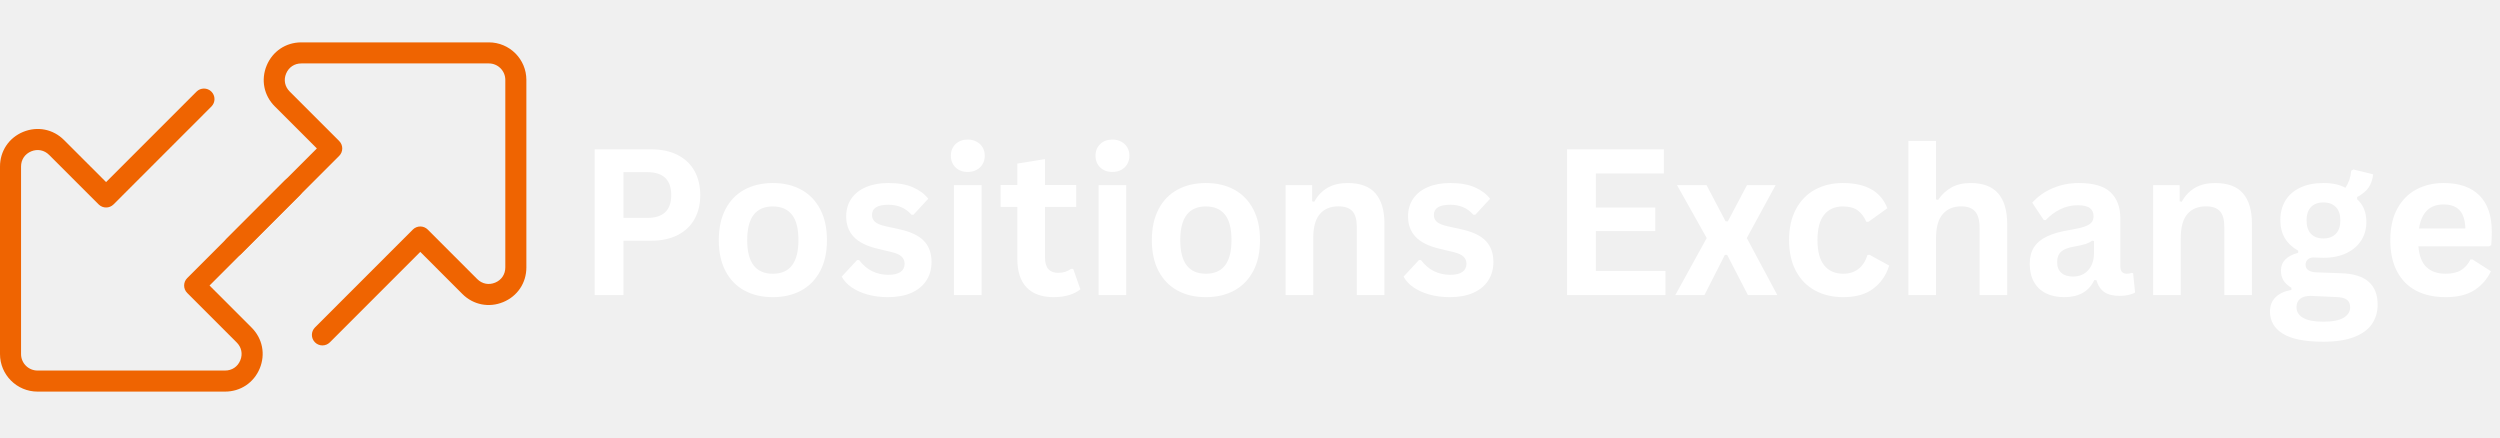
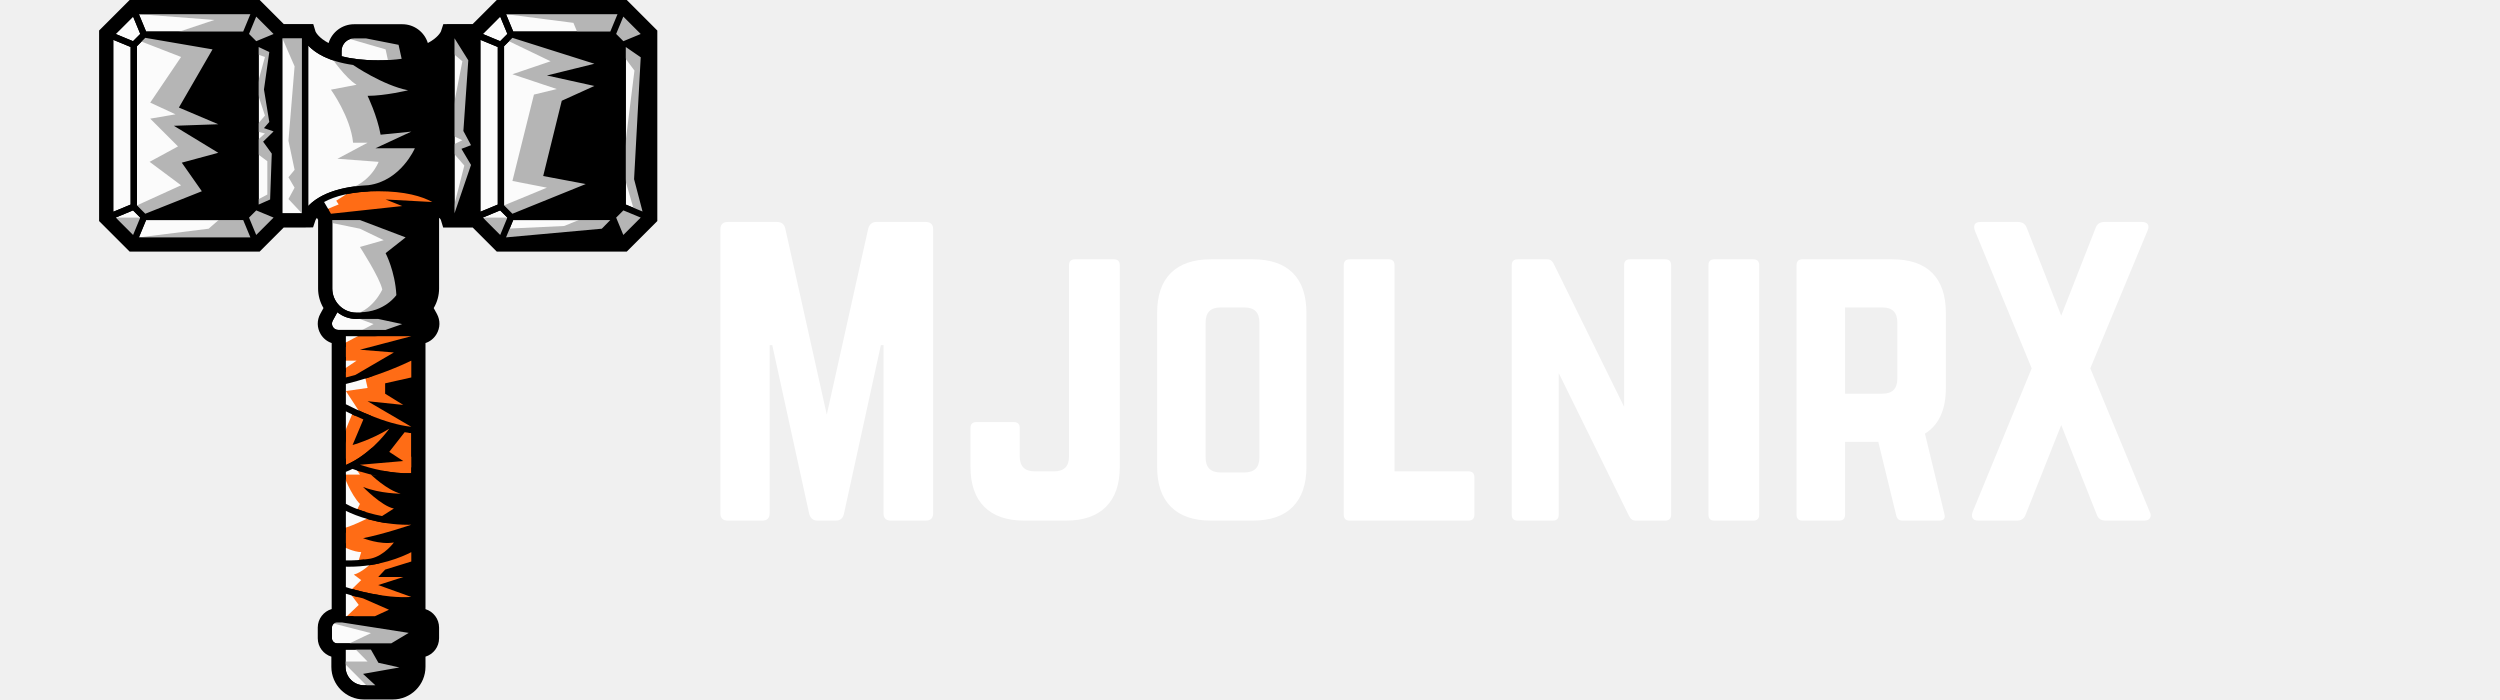
- <svg xmlns="http://www.w3.org/2000/svg" width="2400" zoomAndPan="magnify" viewBox="0 0 1800 315" height="420" preserveAspectRatio="xMidYMid meet" version="1.0">
+ <svg xmlns="http://www.w3.org/2000/svg" width="1500" zoomAndPan="magnify" viewBox="0 0 1125 315" height="420" preserveAspectRatio="xMidYMid meet" version="1.2">
  <defs>
-     <g />
-     <clipPath id="7a56332a85">
-       <path d="M 0 63.008 L 219 63.008 L 219 281.953 L 0 281.953 Z M 0 63.008 " clip-rule="nonzero" />
-     </clipPath>
-     <clipPath id="016df3b5f6">
-       <path d="M 160 30.512 L 378.75 30.512 L 378.75 249 L 160 249 Z M 160 30.512 " clip-rule="nonzero" />
+     <clipPath id="ab66cb9642">
+       <path d="M 44.574 0 L 295.824 0 L 295.824 315 L 44.574 315 Z M 44.574 0 " />
    </clipPath>
  </defs>
-   <g clip-path="url(#7a56332a85)">
-     <path fill="#ef6401" d="M 162.043 281.953 L 27.02 281.953 C 12.125 281.953 0 269.848 0 254.949 L 0 119.906 C 0 108.773 6.398 99.215 16.668 94.961 C 26.957 90.742 38.238 92.949 46.102 100.828 L 76.391 131.098 L 141.496 65.98 C 144.457 63.016 149.254 63.016 152.219 65.98 C 155.176 68.938 155.176 73.738 152.219 76.695 L 81.75 147.176 C 78.785 150.141 73.992 150.141 71.027 147.176 L 35.379 111.543 C 31.875 108.039 27.059 107.094 22.477 108.965 C 17.898 110.863 15.156 114.949 15.156 119.906 L 15.156 254.949 C 15.156 261.48 20.469 266.793 27.02 266.793 L 162.043 266.793 C 167.008 266.793 171.09 264.059 173 259.48 C 174.898 254.906 173.934 250.082 170.422 246.57 L 134.793 210.938 C 131.832 207.98 131.832 203.18 134.793 200.223 L 205.258 129.738 C 208.223 126.777 213.016 126.777 215.977 129.738 C 218.938 132.699 218.938 137.496 215.977 140.453 L 150.867 205.578 L 181.145 235.855 C 189.02 243.734 191.254 254.992 187.008 265.285 C 182.742 275.559 173.176 281.953 162.043 281.953 " fill-opacity="1" fill-rule="nonzero" />
-   </g>
-   <g clip-path="url(#016df3b5f6)">
-     <path fill="#ef6401" d="M 232.145 248.703 C 230.203 248.703 228.266 247.961 226.781 246.48 C 223.824 243.523 223.824 238.727 226.781 235.77 L 297.25 165.285 C 298.672 163.863 300.598 163.062 302.609 163.062 C 304.621 163.062 306.551 163.863 307.973 165.285 L 343.602 200.934 C 347.109 204.426 351.934 205.391 356.512 203.492 C 361.086 201.598 363.824 197.512 363.824 192.555 L 363.824 57.508 C 363.824 50.98 358.512 45.668 351.98 45.668 L 216.957 45.668 C 211.992 45.668 207.91 48.402 206 52.992 C 204.102 57.57 205.066 62.383 208.578 65.891 L 244.207 101.52 C 247.168 104.484 247.168 109.281 244.207 112.238 L 173.723 182.723 C 170.766 185.68 165.965 185.68 163.008 182.723 C 160.043 179.766 160.043 174.965 163.008 172 L 228.133 106.883 L 197.855 76.605 C 189.98 68.746 187.746 57.48 191.992 47.191 C 196.258 36.902 205.824 30.504 216.957 30.504 L 351.98 30.504 C 366.875 30.504 378.988 42.613 378.988 57.508 L 378.988 192.555 C 378.988 203.68 372.602 213.234 362.332 217.492 C 352.066 221.746 340.773 219.523 332.887 211.648 L 302.609 181.355 L 237.504 246.48 C 236.016 247.961 234.082 248.703 232.145 248.703 " fill-opacity="1" fill-rule="nonzero" />
-   </g>
-   <g fill="#ffffff" fill-opacity="1">
-     <g transform="translate(414.5273, 212.4499)">
-       <g>
-         <path d="M 54.188 -104.938 C 61.707 -104.938 68.133 -103.562 73.469 -100.812 C 78.801 -98.062 82.832 -94.207 85.562 -89.25 C 88.289 -84.301 89.656 -78.551 89.656 -72 C 89.656 -65.438 88.289 -59.691 85.562 -54.766 C 82.832 -49.836 78.801 -46 73.469 -43.25 C 68.133 -40.5 61.707 -39.125 54.188 -39.125 L 34.375 -39.125 L 34.375 0 L 13.641 0 L 13.641 -104.938 Z M 51.469 -55.562 C 63 -55.562 68.766 -61.039 68.766 -72 C 68.766 -83 63 -88.5 51.469 -88.5 L 34.375 -88.5 L 34.375 -55.562 Z M 51.469 -55.562 " />
+   <g id="2b6f00638a">
+     <g clip-rule="nonzero" clip-path="url(#ab66cb9642)">
+       <path style=" stroke:none;fill-rule:nonzero;fill:#000000;fill-opacity:1;" d="M 295.793 13.742 L 295.793 99.473 L 282.059 113.207 L 223.535 113.207 L 212.711 102.379 L 199.422 102.379 L 198.406 99.023 C 198.344 98.883 198.16 98.527 197.785 98.031 L 197.586 98.363 L 197.586 129.855 C 197.586 132.934 196.742 135.98 195.164 138.633 L 196.598 141.242 C 198.18 144.117 198.125 147.523 196.441 150.344 C 195.293 152.289 193.535 153.695 191.469 154.375 L 191.469 274.113 C 195.008 275.207 197.586 278.508 197.586 282.402 L 197.586 287.211 C 197.586 291.105 195.008 294.406 191.469 295.496 L 191.469 300.074 C 191.469 308.168 184.887 314.758 176.793 314.758 L 163.785 314.758 C 155.691 314.758 149.109 308.168 149.109 300.074 L 149.109 295.496 C 145.57 294.406 142.992 291.105 142.992 287.211 L 142.992 282.402 C 142.992 278.457 145.648 275.113 149.258 274.07 L 149.258 154.375 C 147.199 153.688 145.434 152.281 144.285 150.34 C 142.609 147.523 142.555 144.117 144.137 141.23 L 145.562 138.625 C 143.992 135.973 143.141 132.934 143.141 129.848 L 143.141 98.938 L 142.609 98.031 C 142.207 98.57 142.02 98.945 141.973 99.051 L 140.879 102.328 L 137.332 102.379 L 127.676 102.379 L 116.852 113.207 L 58.328 113.207 L 44.594 99.473 L 44.594 13.742 L 58.328 0 L 116.852 0 L 127.676 10.824 L 140.965 10.824 L 141.984 14.195 C 142.184 14.629 143.484 17.07 147.859 19.367 C 149.379 14.473 153.953 10.902 159.34 10.902 L 181.047 10.902 C 186.441 10.902 191.008 14.465 192.527 19.359 C 196.988 17.012 198.25 14.523 198.422 14.145 L 199.492 10.867 L 203.055 10.82 L 212.711 10.82 L 223.535 0 L 282.059 0 Z M 295.793 13.742 " />
+     </g>
+     <path style=" stroke:none;fill-rule:nonzero;fill:#ff6c15;fill-opacity:1;" d="M 185.086 271.445 L 185.086 277.273 L 155.645 277.273 L 155.645 267.176 C 159.922 268.523 170.762 271.555 181.77 271.555 C 182.879 271.555 183.984 271.512 185.086 271.445 Z M 156.949 255.031 C 156.523 255.031 156.074 255.008 155.645 255.004 L 155.645 264.188 C 159.254 265.367 172.719 269.398 185.086 268.617 L 185.086 248.469 C 180.82 250.668 170.625 255.031 156.949 255.031 Z M 183.715 236.152 C 170.512 236.152 160.125 232.121 155.645 229.887 L 155.645 252.172 C 171.043 252.492 182.316 246.793 185.086 245.238 L 185.086 236.125 C 184.629 236.133 184.164 236.152 183.715 236.152 Z M 183.352 215.82 C 172.316 215.82 161.316 212.004 158.621 211.004 C 157.656 211.477 156.664 211.926 155.645 212.328 L 155.645 226.715 C 158.309 228.297 169.875 233.648 185.086 233.301 L 185.086 215.785 C 184.512 215.805 183.93 215.82 183.352 215.82 Z M 178.117 193.699 C 176.352 196.254 170.668 203.816 161.965 209.152 C 166.617 210.66 176.125 213.301 185.086 212.945 L 185.086 194.898 C 182.809 194.684 180.457 194.258 178.117 193.699 Z M 155.645 185.109 L 155.645 209.25 C 165.582 204.93 172.57 196.457 175.172 192.926 C 166.949 190.586 159.238 186.93 155.645 185.109 Z M 155.645 172.777 L 155.645 181.91 C 159 183.66 173.309 190.832 185.086 192.047 L 185.086 162.301 C 180.688 164.426 169.684 169.352 155.645 172.777 Z M 155.645 151.297 L 155.645 169.855 C 170.773 166.086 182.156 160.617 185.086 159.137 L 185.086 151.297 Z M 170.191 86.062 C 158.074 86.062 150.512 88.348 145.84 90.906 L 148.926 96.18 L 191.461 96.18 L 194.547 90.906 C 189.875 88.348 182.312 86.062 170.191 86.062 Z M 170.191 86.062 " />
+     <path style=" stroke:none;fill-rule:nonzero;fill:#ff6c15;fill-opacity:1;" d="M 197.059 89.766 L 191.461 96.18 L 148.199 97.535 L 146.719 94.676 L 166.91 91.121 L 157.262 89.766 L 170.355 87.637 L 161.957 84.68 C 183.68 83.188 197.059 89.766 197.059 89.766 Z M 154.492 172.211 L 167.641 167.039 L 185.977 156.133 L 185.695 148.449 L 173.52 149.996 L 154.484 156.477 L 154.484 160.566 L 166.91 161.469 L 154.484 167.945 L 154.484 172.211 Z M 179.297 167.586 L 168.746 172.211 L 168.008 177.168 L 158.664 178.133 L 168.109 188.023 L 160.609 185.109 L 154.5 201.637 L 154.5 206.746 L 173.977 198.934 L 178.238 192.367 L 178.258 192.371 L 172.676 202.191 L 158.656 209.145 L 165.922 211.98 L 161.164 211.004 L 166.477 216.629 L 157.836 215.145 C 157.836 215.145 160.469 222.516 166.922 227.914 L 163.383 231.617 L 175.559 234.535 C 175.559 234.535 163.566 238.832 153.941 239.949 L 153.941 243.852 C 153.941 243.852 160.68 246.793 166.469 246.609 C 166.469 246.609 166.297 251.418 160.969 253.641 C 160.969 253.641 174.82 251.688 182.887 246.367 L 186.695 234.762 L 176.637 234.555 L 185.086 219.77 L 173.527 213.551 L 167.492 212.309 L 186.695 210.152 L 186.695 206.746 L 180.402 201.637 L 184.281 193.891 L 186.695 194.5 L 186.695 160.008 L 166.914 169.551 Z M 163.375 259.562 L 167.078 261.602 L 161.965 264.004 L 174.855 269.32 L 159.309 267.168 L 165.41 273.07 L 157.828 278.25 L 175.172 280.102 L 179.891 271.398 L 180.203 271.523 L 186.695 269.262 L 186.695 246.051 L 174.918 250.164 Z M 163.375 259.562 " />
+     <path style=" stroke:none;fill-rule:nonzero;fill:#fbfbfb;fill-opacity:1;" d="M 155.492 292.324 L 185.086 292.324 L 185.086 300.066 C 185.086 304.641 181.367 308.367 176.793 308.367 L 163.785 308.367 C 159.211 308.367 155.492 304.641 155.492 300.066 Z M 188.914 280.109 L 151.664 280.109 C 150.398 280.109 149.379 281.129 149.379 282.395 L 149.379 287.203 C 149.379 288.461 150.398 289.488 151.664 289.488 L 188.914 289.488 C 190.18 289.488 191.199 288.461 191.199 287.203 L 191.199 282.395 C 191.199 281.129 190.18 280.109 188.914 280.109 Z M 188.914 140.504 C 186.566 142.391 183.594 143.527 180.359 143.527 L 160.367 143.527 C 157.133 143.527 154.16 142.391 151.812 140.504 L 149.727 144.301 C 149.25 145.18 149.266 146.223 149.777 147.082 C 150.285 147.945 151.188 148.457 152.195 148.457 L 188.531 148.457 C 189.531 148.457 190.441 147.945 190.953 147.082 C 191.461 146.223 191.477 145.18 190.996 144.301 Z M 149.527 129.848 C 149.527 135.824 154.395 140.691 160.367 140.691 L 180.359 140.691 C 186.332 140.691 191.199 135.824 191.199 129.848 L 191.199 99.016 L 149.527 99.016 Z M 225.074 94.676 L 217.273 97.91 L 225.09 105.734 L 228.324 97.93 Z M 230.949 99.016 L 227.715 106.82 L 277.879 106.82 L 274.645 99.016 Z M 277.27 97.93 L 280.496 105.734 L 288.324 97.91 L 280.52 94.676 Z M 230.59 17.027 L 226.828 20.793 L 226.828 92.418 L 230.59 96.18 L 275.008 96.18 L 278.766 92.418 L 278.766 20.793 L 275.008 17.027 Z M 281.605 21.148 L 281.605 92.059 L 289.406 95.285 L 289.406 17.922 Z M 280.52 18.531 L 288.324 15.297 L 280.496 7.469 L 277.27 15.273 Z M 274.645 14.188 L 277.879 6.387 L 227.715 6.387 L 230.949 14.188 Z M 228.324 15.273 L 225.09 7.469 L 217.273 15.297 L 225.074 18.531 Z M 223.992 21.148 L 216.188 17.922 L 216.188 95.285 L 223.992 92.059 Z M 204.523 95.996 L 213.348 95.996 L 213.348 17.211 L 204.523 17.211 Z M 186.68 25.32 L 186.68 22.922 C 186.68 19.816 184.156 17.289 181.047 17.289 L 159.34 17.289 C 156.23 17.289 153.707 19.816 153.707 22.922 L 153.707 25.32 C 157.949 26.414 163.34 27.145 170.191 27.145 C 177.047 27.145 182.438 26.414 186.68 25.32 Z M 170.191 29.98 C 151.117 29.98 142.484 24.539 138.699 20.488 L 138.699 92.719 C 142.484 88.672 151.117 83.227 170.191 83.227 C 189.27 83.227 197.902 88.672 201.684 92.719 L 201.684 20.488 C 197.902 24.539 189.27 29.98 170.191 29.98 Z M 127.039 95.996 L 135.863 95.996 L 135.863 17.211 L 127.039 17.211 Z M 112.062 97.93 L 115.297 105.734 L 123.113 97.91 L 115.312 94.676 Z M 116.395 92.059 L 124.199 95.293 L 124.199 17.922 L 116.395 21.148 Z M 115.312 18.531 L 123.113 15.297 L 115.297 7.469 L 112.062 15.273 Z M 65.742 99.016 L 62.508 106.82 L 112.672 106.82 L 109.438 99.016 Z M 65.379 17.027 L 61.621 20.793 L 61.621 92.418 L 65.379 96.18 L 109.797 96.18 L 113.559 92.418 L 113.559 20.793 L 109.797 17.027 Z M 109.438 14.188 L 112.672 6.387 L 62.508 6.387 L 65.742 14.188 Z M 59.867 94.676 L 52.062 97.91 L 59.891 105.734 L 63.117 97.93 Z M 58.781 21.148 L 50.98 17.922 L 50.98 95.293 L 58.781 92.059 Z M 63.117 15.273 L 59.891 7.469 L 52.062 15.297 L 59.867 18.531 Z M 151.301 90.32 L 160.461 84.461 C 156.707 84.367 143.25 89.766 143.25 89.766 L 145.84 94.676 L 152.406 91.988 Z M 163.375 150.004 C 163.375 150.004 155.188 149.586 154.492 150.004 C 153.797 150.422 154.492 154.723 154.492 154.723 Z M 160.461 162.301 L 154.492 162.301 L 154.188 166.52 Z M 161.965 185.641 L 155.645 175.965 L 165.406 174.574 L 164.348 169.855 L 154.492 171.379 L 154.188 183.18 Z M 158.777 185.641 L 154.492 183.875 L 154.492 195.934 Z M 154.492 227.32 C 154.516 227.418 154.707 227.598 154.988 227.816 C 154.988 227.816 154.492 236.762 154.492 237.734 C 159.352 236.484 166.914 232.477 166.914 232.477 L 160.41 229.938 L 161.965 226.773 C 157.961 222.715 154.492 213.562 154.492 213.562 L 161.965 213.562 L 159.793 210.391 L 153.934 211.008 C 153.941 211.004 154.352 226.758 154.492 227.32 Z M 154.492 278.812 L 161.434 272.219 L 156.402 265.461 C 157.148 265.566 157.82 265.621 157.82 265.621 L 162.539 261.039 L 159.203 258.586 C 162.773 257.656 166.91 253.641 166.91 253.641 L 161.168 252.965 L 162.539 248.461 C 159.055 248.367 154.484 246.051 154.484 246.051 L 154.484 252.18 C 154.484 252.18 154.379 261.559 154.445 264.23 L 153.926 264.23 Z M 154.492 278.812 " />
+     <path style=" stroke:none;fill-rule:nonzero;fill:#b5b5b5;fill-opacity:1;" d="M 185.035 27.379 C 189.91 26.574 192.73 25.641 192.73 25.641 L 189.191 84.461 L 155.645 85.402 C 167.008 82.324 170.363 72.832 170.363 72.832 L 151.855 71.441 L 165.406 64.227 L 158.891 64.227 C 157.742 52.57 148.918 40.352 148.918 40.352 L 160.461 38.133 C 155.602 35.359 148.918 25.641 148.918 25.641 C 158.734 28.172 167.652 28.691 174.855 28.398 L 173.52 22.219 L 155.645 17.027 L 159.922 15.645 L 182.082 15.734 Z M 201.684 22.219 L 208.07 27.582 L 201.684 60.062 L 208.07 63.113 L 201.684 66.164 L 208.938 74.492 L 203.074 97.535 L 213.348 95.996 L 214.73 15.645 L 203.074 15.645 Z M 290.797 15.645 L 278.766 4.816 L 227.715 6.387 L 258.043 10.285 L 260.738 16.836 L 230.59 15.645 L 227.715 17.922 L 247.77 27.574 L 230.59 33.406 L 250.543 40.07 L 240.273 42.566 L 230.59 81.43 L 246.105 84.453 L 226.828 92.41 L 230.59 97.527 L 272.195 86.055 L 272.195 18.793 L 281.617 20.254 L 278.758 20.793 L 278.758 22.746 L 285.5 31.742 L 279.965 76.16 L 285.5 95.293 L 279.965 92.719 L 267.473 96.18 L 253.836 101.699 L 227.707 102.918 L 228.316 97.93 L 217.266 97.91 L 225.273 108.082 L 279.965 108.082 L 290.793 97.535 L 290.793 18.531 L 283.77 19.852 Z M 62.508 6.387 L 96.477 8.98 L 76.488 15.645 L 106.742 16.957 L 65.379 15.645 L 61.621 17.922 L 81.484 25.633 L 67.602 46.176 L 78.98 51.449 L 67.602 53.395 L 80.094 65.887 L 67.324 72.824 L 81.484 83.379 L 61.621 92.418 L 65.379 97.535 L 102.859 90.992 L 106.734 16.957 L 108.406 17.027 L 112.672 19.906 L 125.25 15.645 L 113.559 4.816 Z M 120.297 72.547 L 120.297 87.539 L 113.559 91.113 L 115.262 92.711 L 124.199 93.641 L 124.199 17.922 L 112.062 21.609 L 113.559 23.688 L 119.234 25.633 L 115.254 40.07 L 119.234 52.008 L 113.559 58.672 L 119.234 60.062 L 112.062 66.445 Z M 113.559 92.418 L 100.078 97.535 L 93.879 102.918 L 62.508 106.82 L 63.117 97.93 L 52.062 97.91 L 60.109 108.082 L 113.559 108.082 L 125.25 97.535 L 124.199 95.293 Z M 161.965 96.598 L 148.199 97.535 L 148.926 100.25 L 161.965 102.918 L 172.676 108.082 L 161.965 111.133 C 161.965 111.133 170.961 125.02 172.023 130.289 C 172.023 130.289 167.406 140.789 157.324 141.859 L 168.094 145.832 L 160.461 149.812 L 186.695 149.996 L 185.977 138.879 L 186.695 99.012 Z M 132.566 29.848 L 129.805 63.305 L 132.566 76.434 L 129.805 79.77 L 132.566 84.461 L 129.805 89.566 L 137.289 97.543 L 137.289 15.645 L 127.047 17.211 Z M 148.199 280.109 L 166.914 284.918 L 157.324 289.488 L 165.406 297.688 L 154.18 297.688 L 166.469 310.027 L 176.793 308.359 L 185.086 292.32 L 186.695 280.102 L 163.375 278.812 Z M 148.199 280.109 " />
+     <path style=" stroke:none;fill-rule:nonzero;fill:#000000;fill-opacity:1;" d="M 280.59 3.547 L 225.004 3.547 L 214.18 14.375 L 203.105 14.375 L 202.074 14.387 L 201.758 15.367 C 201.727 15.445 199.734 21.02 189.52 24.477 L 189.52 22.922 C 189.52 18.254 185.715 14.453 181.047 14.453 L 159.34 14.453 C 154.672 14.453 150.867 18.254 150.867 22.922 L 150.867 24.477 C 140.652 21.027 138.66 15.453 138.637 15.379 L 138.332 14.375 L 126.207 14.375 L 115.383 3.547 L 59.797 3.547 L 48.141 15.211 L 48.141 98.004 L 59.797 109.66 L 115.383 109.66 L 126.207 98.832 L 137.281 98.832 L 138.312 98.816 L 138.637 97.84 C 138.652 97.789 139.59 95.164 143.434 92.41 L 146.691 97.98 L 146.691 129.848 C 146.691 133.09 147.832 136.062 149.719 138.414 L 147.242 142.938 C 146.27 144.703 146.305 146.797 147.336 148.527 C 148.363 150.266 150.18 151.297 152.195 151.297 L 152.805 151.297 L 152.805 277.273 L 151.664 277.273 C 148.84 277.273 146.539 279.57 146.539 282.395 L 146.539 287.203 C 146.539 290.027 148.84 292.324 151.664 292.324 L 152.656 292.324 L 152.656 300.066 C 152.656 306.211 157.648 311.203 163.785 311.203 L 176.793 311.203 C 182.93 311.203 187.922 306.211 187.922 300.066 L 187.922 292.324 L 188.914 292.324 C 191.738 292.324 194.039 290.027 194.039 287.203 L 194.039 282.395 C 194.039 279.57 191.738 277.273 188.914 277.273 L 187.922 277.273 L 187.922 151.297 L 188.531 151.297 C 190.547 151.297 192.363 150.266 193.391 148.527 C 194.422 146.797 194.457 144.703 193.484 142.938 L 191.008 138.414 C 192.895 136.062 194.039 133.09 194.039 129.848 L 194.039 97.398 L 196.953 92.41 C 200.797 95.164 201.734 97.781 201.75 97.824 L 202.055 98.832 L 214.18 98.832 L 225.004 109.66 L 280.59 109.66 L 292.246 98.004 L 292.246 15.211 Z M 123.113 15.297 L 115.312 18.531 L 112.062 15.273 L 115.297 7.469 Z M 121.18 23.41 L 118.785 40.254 L 121.18 54.875 L 118.785 57.648 L 123.113 59.133 L 118.402 63.758 L 122.293 69.129 L 121.555 89.766 L 116.402 92.059 L 116.41 92.062 L 116.395 92.059 L 116.395 21.148 L 116.418 21.141 L 116.395 21.156 Z M 95.637 22.219 L 80.504 48.398 L 98.227 55.91 L 78.242 56.605 L 98.227 68.758 L 81.805 73.199 L 90.828 86.062 L 65.379 96.18 L 65.395 96.18 L 65.379 96.18 L 61.621 92.418 L 61.621 20.793 L 65.379 17.027 L 65.465 17.027 L 65.379 17.027 Z M 112.672 6.387 L 109.438 14.188 L 65.742 14.188 L 62.508 6.387 Z M 59.891 7.469 L 63.117 15.273 L 59.867 18.531 L 52.062 15.297 Z M 50.98 17.922 L 58.781 21.148 L 58.781 92.059 L 50.98 95.293 Z M 52.062 97.91 L 59.867 94.676 L 63.117 97.93 L 59.891 105.734 Z M 62.508 106.82 L 65.742 99.016 L 109.438 99.016 L 112.672 106.82 Z M 115.297 105.734 L 112.062 97.93 L 115.312 94.676 L 123.113 97.91 Z M 135.863 95.996 L 127.039 95.996 L 127.039 17.211 L 135.863 17.211 Z M 153.707 22.922 C 153.707 19.816 156.23 17.289 159.34 17.289 L 164.773 17.289 C 164.773 17.289 164.766 17.289 164.766 17.289 L 179.352 20.164 L 180.742 26.461 C 177.68 26.887 174.195 27.145 170.199 27.145 C 163.348 27.145 157.957 26.414 153.715 25.32 L 153.715 22.922 Z M 138.699 92.719 L 138.699 20.488 C 141.637 23.633 147.504 27.617 158.914 29.242 C 158.906 29.242 158.898 29.242 158.898 29.242 C 158.898 29.242 172.266 38.41 183.645 40.629 C 183.645 40.629 173.266 43.129 165.41 43.129 C 165.41 43.129 169.727 52.008 171.273 60.613 L 185.09 59.223 L 168.938 66.723 L 186.688 66.723 C 186.688 66.723 180.422 81.375 165.793 83.332 C 164.676 83.387 163.602 83.457 162.559 83.551 C 162.539 83.551 162.516 83.551 162.516 83.551 C 162.523 83.551 162.531 83.551 162.539 83.551 C 148.719 84.777 141.938 89.262 138.699 92.719 Z M 145.84 90.906 C 150.512 88.348 158.074 86.062 170.191 86.062 C 182.312 86.062 189.875 88.348 194.547 90.906 L 173.527 89.766 L 180.992 92.723 L 148.93 96.188 Z M 161.965 209.152 L 181.461 207.469 L 175.168 203.34 L 182.082 194.5 C 183.09 194.664 184.09 194.805 185.086 194.898 L 185.086 212.945 C 176.125 213.301 166.617 210.66 161.965 209.152 Z M 183.75 233.312 C 183.695 233.312 183.637 233.312 183.582 233.312 Z M 185.086 151.297 L 161.965 157.375 L 177.246 158.609 L 159.922 168.719 C 159.922 168.719 159.926 168.719 159.926 168.719 C 158.539 169.109 157.105 169.492 155.645 169.855 L 155.645 151.297 Z M 185.086 162.301 L 185.086 169.855 L 173.309 172.492 L 173.309 177.176 L 181.465 182.215 L 165.41 180.547 L 185.09 192.055 C 173.316 190.84 159.004 183.668 155.648 181.914 L 155.648 172.785 C 169.684 169.352 180.688 164.426 185.086 162.301 Z M 175.172 192.926 C 175.172 192.926 175.168 192.926 175.172 192.926 C 172.57 196.457 165.582 204.93 155.645 209.25 L 155.645 185.109 C 157.41 186 160.176 187.344 163.512 188.754 L 158.656 200.254 C 158.656 200.246 166.703 198.09 175.172 192.926 Z M 158.621 211.004 C 160.16 211.57 164.398 213.059 169.805 214.23 C 168.824 214.059 167.852 213.84 166.914 213.551 C 166.914 213.551 173.926 220.465 180.309 222.156 C 180.309 222.156 171.109 222.176 163.375 219.125 C 163.375 219.125 171.676 227.73 177.246 228.844 L 171.926 232.223 C 163.461 230.641 157.473 227.801 155.648 226.715 L 155.648 212.328 C 156.664 211.926 157.656 211.477 158.621 211.004 Z M 183.715 236.152 C 184.164 236.152 184.629 236.133 185.086 236.125 C 185.062 236.133 172.25 240.5 163.375 242.168 C 163.375 242.168 170.848 245.219 177.246 244.113 C 177.246 244.113 172.988 250.023 166.887 251.355 C 166.406 251.434 165.914 251.512 165.418 251.582 C 165.41 251.582 165.41 251.582 165.406 251.582 C 165.406 251.582 165.41 251.582 165.41 251.582 C 162.398 252.008 159.125 252.25 155.645 252.172 L 155.645 229.887 C 160.125 232.121 170.512 236.152 183.715 236.152 Z M 156.949 255.031 C 170.625 255.031 180.82 250.668 185.086 248.469 L 185.086 252.684 L 173.309 256.328 L 170.191 259.664 L 181.465 259.664 L 170.191 263.273 L 185.086 268.625 C 172.719 269.402 159.254 265.375 155.645 264.195 L 155.645 255.008 C 156.074 255.008 156.523 255.031 156.949 255.031 Z M 163.453 269.281 C 163.426 269.277 163.398 269.277 163.375 269.27 L 175.031 274.379 L 168.746 277.277 L 155.637 277.277 L 155.637 267.176 C 157.344 267.707 160.082 268.512 163.453 269.281 Z M 148.926 96.18 L 148.938 96.18 Z M 149.527 129.848 L 149.527 99.016 L 161.965 99.016 L 182.531 106.82 L 173.52 113.914 C 173.52 113.914 177.805 122.059 178.367 132.793 C 178.367 132.793 173.117 140.504 161.965 140.504 C 161.965 140.504 162.324 140.582 162.941 140.691 L 160.367 140.691 C 154.395 140.691 149.527 135.824 149.527 129.848 Z M 152.195 148.457 C 151.188 148.457 150.285 147.945 149.777 147.082 C 149.266 146.223 149.25 145.18 149.727 144.301 L 151.812 140.504 C 154.16 142.391 157.133 143.527 160.367 143.527 L 170.199 143.527 L 180.984 145.84 L 173.535 148.457 Z M 151.664 289.488 C 150.398 289.488 149.379 288.461 149.379 287.203 L 149.379 282.395 C 149.379 281.129 150.398 280.109 151.664 280.109 L 153.941 280.109 L 183.922 284.797 L 176.098 289.488 Z M 155.492 300.066 L 155.492 292.324 L 166.914 292.324 L 170.285 298.25 L 179.75 300.352 L 163.367 303.25 L 168.918 308.375 L 163.781 308.375 C 159.211 308.367 155.492 304.641 155.492 300.066 Z M 194.543 90.922 L 194.547 90.902 Z M 288.324 15.297 L 280.52 18.531 L 277.27 15.273 L 280.496 7.469 Z M 288.324 25.773 L 285.336 80.621 L 289.145 95.18 L 281.605 92.059 L 281.605 21.148 L 281.633 21.141 L 281.609 21.156 Z M 267.48 28.691 L 246.105 33.961 L 267.48 38.68 L 252.793 45.34 L 244.438 79.211 L 263.59 82.82 L 230.59 96.18 L 226.828 92.418 L 226.828 20.793 L 230.59 17.027 L 230.672 17.027 L 230.59 17.027 Z M 230.602 96.18 L 230.59 96.18 Z M 230.949 99.016 L 274.645 99.016 L 270.812 102.918 L 227.715 106.82 Z M 277.879 6.387 L 274.645 14.188 L 230.949 14.188 L 227.715 6.387 Z M 225.09 7.469 L 228.324 15.273 L 225.074 18.531 L 217.273 15.297 Z M 204.523 17.211 L 204.543 17.211 L 204.523 17.211 L 210.73 27.145 L 208.523 58.949 L 211.957 65.332 L 207.652 66.973 L 211.957 74.223 L 204.523 96 L 204.531 96 L 204.523 96 Z M 216.188 17.922 L 223.992 21.148 L 223.992 92.059 L 216.188 95.285 Z M 217.273 97.91 L 225.074 94.676 L 228.324 97.93 L 225.09 105.734 Z M 227.715 106.82 L 227.734 106.82 Z M 280.496 105.734 L 277.27 97.93 L 280.52 94.676 L 288.324 97.91 Z M 280.496 105.734 " />
+     <g style="fill:#ffffff;fill-opacity:1;">
+       <g transform="translate(315.7668, 234.2754)">
+         <path style="stroke:none" d="M 78.609 -134.391 L 100.797 -134.391 C 103.035 -134.391 104.156 -133.27 104.156 -131.031 L 104.156 -3.359 C 104.156 -1.117 103.035 0 100.797 0 L 85.172 0 C 82.93 0 81.812 -1.117 81.812 -3.359 L 81.812 -78.953 L 80.625 -78.953 L 64 -3.031 C 63.551 -1.008 62.32 0 60.312 0 L 52.078 0 C 50.172 0 48.938 -1.008 48.375 -3.031 L 31.75 -78.953 L 30.578 -78.953 L 30.578 -3.359 C 30.578 -1.117 29.457 0 27.219 0 L 11.766 0 C 9.523 0 8.406 -1.117 8.406 -3.359 L 8.406 -131.031 C 8.406 -133.27 9.523 -134.391 11.766 -134.391 L 33.938 -134.391 C 35.945 -134.391 37.176 -133.379 37.625 -131.359 L 56.281 -47.703 L 74.922 -131.359 C 75.484 -133.379 76.711 -134.391 78.609 -134.391 Z M 78.609 -134.391 " />
      </g>
    </g>
-     <g transform="translate(510.4219, 212.4499)">
-       <g>
-         <path d="M 46.016 1.5 C 38.254 1.5 31.441 -0.086 25.578 -3.266 C 19.723 -6.453 15.18 -11.117 11.953 -17.266 C 8.723 -23.41 7.109 -30.836 7.109 -39.547 C 7.109 -48.254 8.723 -55.691 11.953 -61.859 C 15.18 -68.035 19.723 -72.711 25.578 -75.891 C 31.441 -79.078 38.254 -80.672 46.016 -80.672 C 53.766 -80.672 60.566 -79.078 66.422 -75.891 C 72.285 -72.711 76.844 -68.035 80.094 -61.859 C 83.352 -55.691 84.984 -48.254 84.984 -39.547 C 84.984 -30.836 83.352 -23.41 80.094 -17.266 C 76.844 -11.117 72.285 -6.453 66.422 -3.266 C 60.566 -0.086 53.766 1.5 46.016 1.5 Z M 46.016 -15.359 C 58.305 -15.359 64.453 -23.422 64.453 -39.547 C 64.453 -47.922 62.875 -54.055 59.719 -57.953 C 56.562 -61.859 51.992 -63.812 46.016 -63.812 C 33.711 -63.812 27.562 -55.723 27.562 -39.547 C 27.562 -23.422 33.711 -15.359 46.016 -15.359 Z M 46.016 -15.359 " />
+     <g style="fill:#ffffff;fill-opacity:1;">
+       <g transform="translate(428.3111, 234.2754)">
+         <path style="stroke:none" d="M 52.75 -28.891 L 52.75 -114.906 C 52.75 -116.695 53.645 -117.594 55.438 -117.594 L 72.906 -117.594 C 74.695 -117.594 75.594 -116.695 75.594 -114.906 L 75.594 -24.188 C 75.594 -16.352 73.52 -10.363 69.375 -6.219 C 65.227 -2.07 59.238 0 51.406 0 L 32.594 0 C 24.75 0 18.754 -2.07 14.609 -6.219 C 10.473 -10.363 8.406 -16.352 8.406 -24.188 L 8.406 -41.656 C 8.406 -43.445 9.301 -44.344 11.094 -44.344 L 27.891 -44.344 C 29.68 -44.344 30.578 -43.445 30.578 -41.656 L 30.578 -28.891 C 30.578 -24.41 32.816 -22.172 37.297 -22.172 L 46.031 -22.172 C 50.508 -22.172 52.75 -24.41 52.75 -28.891 Z M 52.75 -28.891 " />
      </g>
    </g>
-     <g transform="translate(602.4404, 212.4499)">
-       <g>
-         <path d="M 37.031 1.5 C 31.625 1.5 26.672 0.867 22.172 -0.391 C 17.68 -1.66 13.844 -3.406 10.656 -5.625 C 7.477 -7.852 5.125 -10.406 3.594 -13.281 L 14.641 -25.188 L 16.156 -25.188 C 18.781 -21.645 21.883 -18.988 25.469 -17.219 C 29.062 -15.457 32.969 -14.578 37.188 -14.578 C 41.062 -14.578 43.977 -15.27 45.938 -16.656 C 47.895 -18.039 48.875 -20.023 48.875 -22.609 C 48.875 -24.617 48.164 -26.305 46.75 -27.672 C 45.344 -29.035 43.062 -30.098 39.906 -30.859 L 29.422 -33.375 C 21.578 -35.238 15.848 -38.098 12.234 -41.953 C 8.617 -45.805 6.812 -50.695 6.812 -56.625 C 6.812 -61.562 8.066 -65.848 10.578 -69.484 C 13.098 -73.117 16.641 -75.891 21.203 -77.797 C 25.773 -79.711 31.102 -80.672 37.188 -80.672 C 44.312 -80.672 50.219 -79.641 54.906 -77.578 C 59.594 -75.523 63.254 -72.781 65.891 -69.344 L 55.266 -57.859 L 53.828 -57.859 C 51.629 -60.336 49.156 -62.148 46.406 -63.297 C 43.656 -64.453 40.582 -65.031 37.188 -65.031 C 29.332 -65.031 25.406 -62.586 25.406 -57.703 C 25.406 -55.648 26.133 -53.977 27.594 -52.688 C 29.051 -51.395 31.625 -50.344 35.312 -49.531 L 45.078 -47.375 C 53.117 -45.656 58.992 -42.891 62.703 -39.078 C 66.41 -35.273 68.266 -30.172 68.266 -23.766 C 68.266 -18.734 67.02 -14.301 64.531 -10.469 C 62.039 -6.645 58.453 -3.691 53.766 -1.609 C 49.078 0.461 43.5 1.5 37.031 1.5 Z M 37.031 1.5 " />
+     <g style="fill:#ffffff;fill-opacity:1;">
+       <g transform="translate(512.2994, 234.2754)">
+         <path style="stroke:none" d="M 8.406 -24.188 L 8.406 -93.406 C 8.406 -101.352 10.473 -107.367 14.609 -111.453 C 18.754 -115.547 24.75 -117.594 32.594 -117.594 L 51.406 -117.594 C 59.352 -117.594 65.367 -115.547 69.453 -111.453 C 73.547 -107.367 75.594 -101.352 75.594 -93.406 L 75.594 -24.188 C 75.594 -16.352 73.547 -10.363 69.453 -6.219 C 65.367 -2.07 59.352 0 51.406 0 L 32.594 0 C 24.75 0 18.754 -2.07 14.609 -6.219 C 10.473 -10.363 8.406 -16.352 8.406 -24.188 Z M 36.953 -21.672 L 47.703 -21.672 C 52.18 -21.672 54.422 -23.91 54.422 -28.391 L 54.422 -89.203 C 54.422 -93.68 52.18 -95.922 47.703 -95.922 L 36.953 -95.922 C 32.473 -95.922 30.234 -93.68 30.234 -89.203 L 30.234 -28.391 C 30.234 -23.91 32.473 -21.672 36.953 -21.672 Z M 36.953 -21.672 " />
      </g>
    </g>
-     <g transform="translate(675.438, 212.4499)">
-       <g>
-         <path d="M 21.312 -88.641 C 17.727 -88.641 14.812 -89.727 12.562 -91.906 C 10.312 -94.082 9.188 -96.895 9.188 -100.344 C 9.188 -103.738 10.312 -106.523 12.562 -108.703 C 14.812 -110.879 17.727 -111.969 21.312 -111.969 C 23.707 -111.969 25.836 -111.461 27.703 -110.453 C 29.566 -109.453 31.016 -108.078 32.047 -106.328 C 33.078 -104.586 33.594 -102.594 33.594 -100.344 C 33.594 -98.094 33.078 -96.082 32.047 -94.312 C 31.016 -92.539 29.566 -91.148 27.703 -90.141 C 25.836 -89.141 23.707 -88.641 21.312 -88.641 Z M 11.406 0 L 11.406 -79.172 L 31.297 -79.172 L 31.297 0 Z M 11.406 0 " />
+     <g style="fill:#ffffff;fill-opacity:1;">
+       <g transform="translate(596.2876, 234.2754)">
+         <path style="stroke:none" d="M 31.25 -22.172 L 31.25 -114.906 C 31.25 -116.695 30.352 -117.594 28.562 -117.594 L 11.094 -117.594 C 9.301 -117.594 8.406 -116.695 8.406 -114.906 L 8.406 -2.688 C 8.406 -0.895 9.301 0 11.094 0 L 64.5 0 C 66.289 0 67.188 -0.895 67.188 -2.688 L 67.188 -19.484 C 67.188 -21.273 66.289 -22.172 64.5 -22.172 Z M 31.25 -22.172 " />
      </g>
    </g>
-     <g transform="translate(718.0737, 212.4499)">
-       <g>
-         <path d="M 54.625 -18.875 L 59.797 -4.156 C 57.641 -2.383 54.93 -1 51.672 0 C 48.422 1 44.738 1.5 40.625 1.5 C 32.062 1.5 25.551 -0.828 21.094 -5.484 C 16.645 -10.148 14.422 -16.938 14.422 -25.844 L 14.422 -63.453 L 2.375 -63.453 L 2.375 -79.25 L 14.422 -79.25 L 14.422 -94.672 L 34.312 -97.906 L 34.312 -79.25 L 56.781 -79.25 L 56.781 -63.453 L 34.312 -63.453 L 34.312 -27.281 C 34.312 -23.352 35.125 -20.488 36.75 -18.688 C 38.375 -16.895 40.742 -16 43.859 -16 C 47.398 -16 50.484 -16.957 53.109 -18.875 Z M 54.625 -18.875 " />
+     <g style="fill:#ffffff;fill-opacity:1;">
+       <g transform="translate(671.8771, 234.2754)">
+         <path style="stroke:none" d="M 61.656 -117.594 L 77.438 -117.594 C 79.227 -117.594 80.125 -116.695 80.125 -114.906 L 80.125 -2.688 C 80.125 -0.895 79.227 0 77.438 0 L 64.172 0 C 62.828 0 61.816 -0.727 61.141 -2.188 L 29.562 -66.359 L 29.562 -2.688 C 29.562 -0.895 28.664 0 26.875 0 L 11.094 0 C 9.301 0 8.406 -0.895 8.406 -2.688 L 8.406 -114.906 C 8.406 -116.695 9.301 -117.594 11.094 -117.594 L 24.359 -117.594 C 25.703 -117.594 26.707 -116.863 27.375 -115.406 L 58.969 -51.234 L 58.969 -114.906 C 58.969 -116.695 59.863 -117.594 61.656 -117.594 Z M 61.656 -117.594 " />
      </g>
    </g>
-     <g transform="translate(779.5869, 212.4499)">
-       <g>
-         <path d="M 21.312 -88.641 C 17.727 -88.641 14.812 -89.727 12.562 -91.906 C 10.312 -94.082 9.188 -96.895 9.188 -100.344 C 9.188 -103.738 10.312 -106.523 12.562 -108.703 C 14.812 -110.879 17.727 -111.969 21.312 -111.969 C 23.707 -111.969 25.836 -111.461 27.703 -110.453 C 29.566 -109.453 31.016 -108.078 32.047 -106.328 C 33.078 -104.586 33.594 -102.594 33.594 -100.344 C 33.594 -98.094 33.078 -96.082 32.047 -94.312 C 31.016 -92.539 29.566 -91.148 27.703 -90.141 C 25.836 -89.141 23.707 -88.641 21.312 -88.641 Z M 11.406 0 L 11.406 -79.172 L 31.297 -79.172 L 31.297 0 Z M 11.406 0 " />
+     <g style="fill:#ffffff;fill-opacity:1;">
+       <g transform="translate(760.4007, 234.2754)">
+         <path style="stroke:none" d="M 11.094 0 L 28.562 0 C 30.352 0 31.25 -0.895 31.25 -2.688 L 31.25 -114.906 C 31.25 -116.695 30.352 -117.594 28.562 -117.594 L 11.094 -117.594 C 9.301 -117.594 8.406 -116.695 8.406 -114.906 L 8.406 -2.688 C 8.406 -0.895 9.301 0 11.094 0 Z M 11.094 0 " />
      </g>
    </g>
-     <g transform="translate(822.2226, 212.4499)">
-       <g>
-         <path d="M 46.016 1.5 C 38.254 1.5 31.441 -0.086 25.578 -3.266 C 19.723 -6.453 15.18 -11.117 11.953 -17.266 C 8.723 -23.41 7.109 -30.836 7.109 -39.547 C 7.109 -48.254 8.723 -55.691 11.953 -61.859 C 15.18 -68.035 19.723 -72.711 25.578 -75.891 C 31.441 -79.078 38.254 -80.672 46.016 -80.672 C 53.766 -80.672 60.566 -79.078 66.422 -75.891 C 72.285 -72.711 76.844 -68.035 80.094 -61.859 C 83.352 -55.691 84.984 -48.254 84.984 -39.547 C 84.984 -30.836 83.352 -23.41 80.094 -17.266 C 76.844 -11.117 72.285 -6.453 66.422 -3.266 C 60.566 -0.086 53.766 1.5 46.016 1.5 Z M 46.016 -15.359 C 58.305 -15.359 64.453 -23.422 64.453 -39.547 C 64.453 -47.922 62.875 -54.055 59.719 -57.953 C 56.562 -61.859 51.992 -63.812 46.016 -63.812 C 33.711 -63.812 27.562 -55.723 27.562 -39.547 C 27.562 -23.422 33.711 -15.359 46.016 -15.359 Z M 46.016 -15.359 " />
+     <g style="fill:#ffffff;fill-opacity:1;">
+       <g transform="translate(800.0432, 234.2754)">
+         <path style="stroke:none" d="M 75.594 -93.406 L 75.594 -59.641 C 75.594 -49.891 72.457 -43.055 66.188 -39.141 L 74.922 -3.031 C 75.484 -1.008 74.695 0 72.562 0 L 56.109 0 C 54.535 0 53.582 -0.785 53.25 -2.359 L 45.188 -35.438 L 30.234 -35.438 L 30.234 -2.688 C 30.234 -0.895 29.336 0 27.547 0 L 11.094 0 C 9.301 0 8.406 -0.895 8.406 -2.688 L 8.406 -114.906 C 8.406 -116.695 9.301 -117.594 11.094 -117.594 L 51.406 -117.594 C 59.352 -117.594 65.367 -115.547 69.453 -111.453 C 73.547 -107.367 75.594 -101.352 75.594 -93.406 Z M 30.234 -57.109 L 47.031 -57.109 C 51.508 -57.109 53.75 -59.348 53.75 -63.828 L 53.75 -89.203 C 53.75 -93.68 51.508 -95.922 47.031 -95.922 L 30.234 -95.922 Z M 30.234 -57.109 " />
      </g>
    </g>
-     <g transform="translate(914.2412, 212.4499)">
-       <g>
-         <path d="M 11.406 0 L 11.406 -79.172 L 30.5 -79.172 L 30.5 -67.547 L 32.016 -67.188 C 36.941 -76.176 44.93 -80.672 55.984 -80.672 C 65.129 -80.672 71.844 -78.18 76.125 -73.203 C 80.406 -68.234 82.547 -60.988 82.547 -51.469 L 82.547 0 L 62.656 0 L 62.656 -49.031 C 62.656 -54.289 61.602 -58.078 59.5 -60.391 C 57.395 -62.711 54.023 -63.875 49.391 -63.875 C 43.691 -63.875 39.25 -62.031 36.062 -58.344 C 32.883 -54.664 31.297 -48.879 31.297 -40.984 L 31.297 0 Z M 11.406 0 " />
-       </g>
-     </g>
-     <g transform="translate(1006.977, 212.4499)">
-       <g>
-         <path d="M 37.031 1.5 C 31.625 1.5 26.672 0.867 22.172 -0.391 C 17.68 -1.66 13.844 -3.406 10.656 -5.625 C 7.477 -7.852 5.125 -10.406 3.594 -13.281 L 14.641 -25.188 L 16.156 -25.188 C 18.781 -21.645 21.883 -18.988 25.469 -17.219 C 29.062 -15.457 32.969 -14.578 37.188 -14.578 C 41.062 -14.578 43.977 -15.27 45.938 -16.656 C 47.895 -18.039 48.875 -20.023 48.875 -22.609 C 48.875 -24.617 48.164 -26.305 46.75 -27.672 C 45.344 -29.035 43.062 -30.098 39.906 -30.859 L 29.422 -33.375 C 21.578 -35.238 15.848 -38.098 12.234 -41.953 C 8.617 -45.805 6.812 -50.695 6.812 -56.625 C 6.812 -61.562 8.066 -65.848 10.578 -69.484 C 13.098 -73.117 16.641 -75.891 21.203 -77.797 C 25.773 -79.711 31.102 -80.672 37.188 -80.672 C 44.312 -80.672 50.219 -79.641 54.906 -77.578 C 59.594 -75.523 63.254 -72.781 65.891 -69.344 L 55.266 -57.859 L 53.828 -57.859 C 51.629 -60.336 49.156 -62.148 46.406 -63.297 C 43.656 -64.453 40.582 -65.031 37.188 -65.031 C 29.332 -65.031 25.406 -62.586 25.406 -57.703 C 25.406 -55.648 26.133 -53.977 27.594 -52.688 C 29.051 -51.395 31.625 -50.344 35.312 -49.531 L 45.078 -47.375 C 53.117 -45.656 58.992 -42.891 62.703 -39.078 C 66.41 -35.273 68.266 -30.172 68.266 -23.766 C 68.266 -18.734 67.02 -14.301 64.531 -10.469 C 62.039 -6.645 58.453 -3.691 53.766 -1.609 C 49.078 0.461 43.5 1.5 37.031 1.5 Z M 37.031 1.5 " />
-       </g>
-     </g>
-     <g transform="translate(1079.975, 212.4499)">
-       <g />
-     </g>
-     <g transform="translate(1114.643, 212.4499)">
-       <g>
-         <path d="M 34.375 -46.078 L 34.375 -17.375 L 84.484 -17.375 L 84.484 0 L 13.641 0 L 13.641 -104.938 L 83.328 -104.938 L 83.328 -87.562 L 34.375 -87.562 L 34.375 -63.016 L 77.156 -63.016 L 77.156 -46.078 Z M 34.375 -46.078 " />
-       </g>
-     </g>
-     <g transform="translate(1204.868, 212.4499)">
-       <g>
-         <path d="M 22.328 0 L 1.359 0 L 23.969 -41.062 L 2.578 -79.172 L 23.828 -79.172 L 37.547 -53.109 L 39.188 -53.109 L 52.969 -79.172 L 73.578 -79.172 L 52.828 -41.062 L 74.797 0 L 53.625 0 L 38.688 -28.922 L 37.031 -28.922 Z M 22.328 0 " />
-       </g>
-     </g>
-     <g transform="translate(1281.023, 212.4499)">
-       <g>
-         <path d="M 46.156 1.5 C 38.5 1.5 31.727 -0.086 25.844 -3.266 C 19.957 -6.453 15.363 -11.129 12.062 -17.297 C 8.758 -23.473 7.109 -30.891 7.109 -39.547 C 7.109 -48.254 8.758 -55.691 12.062 -61.859 C 15.363 -68.035 19.93 -72.711 25.766 -75.891 C 31.609 -79.078 38.285 -80.672 45.797 -80.672 C 62.492 -80.672 73.188 -74.617 77.875 -62.516 L 64.234 -52.75 L 62.734 -52.75 C 61.109 -56.488 58.988 -59.266 56.375 -61.078 C 53.77 -62.898 50.242 -63.812 45.797 -63.812 C 40.055 -63.812 35.582 -61.82 32.375 -57.844 C 29.164 -53.875 27.562 -47.773 27.562 -39.547 C 27.562 -31.41 29.188 -25.344 32.438 -21.344 C 35.695 -17.352 40.27 -15.359 46.156 -15.359 C 50.457 -15.359 54.102 -16.52 57.094 -18.844 C 60.082 -21.164 62.223 -24.504 63.516 -28.859 L 65.031 -29 L 79.172 -21.25 C 77.16 -14.551 73.438 -9.082 68 -4.844 C 62.57 -0.613 55.289 1.5 46.156 1.5 Z M 46.156 1.5 " />
-       </g>
-     </g>
-     <g transform="translate(1362.634, 212.4499)">
-       <g>
-         <path d="M 11.406 0 L 11.406 -110.969 L 31.297 -110.969 L 31.297 -68.828 L 32.797 -68.547 C 35.43 -72.422 38.66 -75.41 42.484 -77.516 C 46.316 -79.617 50.938 -80.672 56.344 -80.672 C 73.812 -80.672 82.547 -70.77 82.547 -50.969 L 82.547 0 L 62.656 0 L 62.656 -48.453 C 62.656 -53.859 61.578 -57.781 59.422 -60.219 C 57.273 -62.656 53.93 -63.875 49.391 -63.875 C 43.836 -63.875 39.43 -62.02 36.172 -58.312 C 32.922 -54.602 31.297 -48.828 31.297 -40.984 L 31.297 0 Z M 11.406 0 " />
-       </g>
-     </g>
-     <g transform="translate(1455.371, 212.4499)">
-       <g>
-         <path d="M 30.859 1.5 C 25.785 1.5 21.383 0.566 17.656 -1.297 C 13.926 -3.16 11.055 -5.898 9.047 -9.516 C 7.035 -13.129 6.031 -17.469 6.031 -22.531 C 6.031 -27.227 7.035 -31.164 9.047 -34.344 C 11.055 -37.531 14.164 -40.141 18.375 -42.172 C 22.582 -44.203 28.086 -45.77 34.891 -46.875 C 39.617 -47.633 43.219 -48.469 45.688 -49.375 C 48.156 -50.289 49.816 -51.32 50.672 -52.469 C 51.535 -53.613 51.969 -55.07 51.969 -56.844 C 51.969 -59.383 51.082 -61.32 49.312 -62.656 C 47.539 -64 44.598 -64.672 40.484 -64.672 C 36.078 -64.672 31.891 -63.688 27.922 -61.719 C 23.953 -59.758 20.504 -57.18 17.578 -53.984 L 16.156 -53.984 L 7.828 -66.531 C 11.848 -70.988 16.75 -74.457 22.531 -76.938 C 28.32 -79.426 34.641 -80.672 41.484 -80.672 C 51.961 -80.672 59.547 -78.445 64.234 -74 C 68.93 -69.551 71.281 -63.234 71.281 -55.047 L 71.281 -20.672 C 71.281 -17.129 72.832 -15.359 75.938 -15.359 C 77.133 -15.359 78.305 -15.57 79.453 -16 L 80.469 -15.719 L 81.891 -1.859 C 80.797 -1.148 79.266 -0.566 77.297 -0.109 C 75.336 0.348 73.188 0.578 70.844 0.578 C 66.102 0.578 62.406 -0.328 59.75 -2.141 C 57.094 -3.961 55.191 -6.812 54.047 -10.688 L 52.547 -10.844 C 48.672 -2.613 41.441 1.5 30.859 1.5 Z M 37.188 -13.344 C 41.781 -13.344 45.453 -14.883 48.203 -17.969 C 50.953 -21.062 52.328 -25.359 52.328 -30.859 L 52.328 -38.906 L 50.969 -39.188 C 49.77 -38.227 48.203 -37.426 46.266 -36.781 C 44.328 -36.133 41.539 -35.504 37.906 -34.891 C 33.594 -34.172 30.488 -32.938 28.594 -31.188 C 26.707 -29.438 25.766 -26.961 25.766 -23.766 C 25.766 -20.359 26.77 -17.77 28.781 -16 C 30.789 -14.227 33.594 -13.344 37.188 -13.344 Z M 37.188 -13.344 " />
-       </g>
-     </g>
-     <g transform="translate(1538.848, 212.4499)">
-       <g>
-         <path d="M 11.406 0 L 11.406 -79.172 L 30.5 -79.172 L 30.5 -67.547 L 32.016 -67.188 C 36.941 -76.176 44.93 -80.672 55.984 -80.672 C 65.129 -80.672 71.844 -78.18 76.125 -73.203 C 80.406 -68.234 82.547 -60.988 82.547 -51.469 L 82.547 0 L 62.656 0 L 62.656 -49.031 C 62.656 -54.289 61.602 -58.078 59.5 -60.391 C 57.395 -62.711 54.023 -63.875 49.391 -63.875 C 43.691 -63.875 39.25 -62.031 36.062 -58.344 C 32.883 -54.664 31.297 -48.879 31.297 -40.984 L 31.297 0 Z M 11.406 0 " />
-       </g>
-     </g>
-     <g transform="translate(1631.584, 212.4499)">
-       <g>
-         <path d="M 41.062 33.594 C 28 33.594 18.352 31.676 12.125 27.844 C 5.906 24.02 2.797 18.688 2.797 11.844 C 2.797 7.676 4.125 4.266 6.781 1.609 C 9.438 -1.047 13.254 -2.828 18.234 -3.734 L 18.234 -5.234 C 15.555 -6.867 13.629 -8.676 12.453 -10.656 C 11.273 -12.645 10.688 -14.953 10.688 -17.578 C 10.688 -23.941 14.828 -28.227 23.109 -30.438 L 23.109 -31.938 C 18.848 -34.383 15.641 -37.41 13.484 -41.016 C 11.336 -44.629 10.266 -49 10.266 -54.125 C 10.266 -59.383 11.473 -64.008 13.891 -68 C 16.305 -72 19.848 -75.109 24.516 -77.328 C 29.18 -79.555 34.766 -80.672 41.266 -80.672 C 47.867 -80.672 53.133 -79.523 57.062 -77.234 C 59.5 -80.773 60.91 -84.863 61.297 -89.5 L 62.812 -90.438 L 77.094 -86.922 C 76.656 -83.141 75.551 -79.969 73.781 -77.406 C 72.008 -74.852 69.258 -72.57 65.531 -70.562 L 65.531 -68.984 C 69.977 -65.055 72.203 -59.578 72.203 -52.547 C 72.203 -47.66 70.984 -43.281 68.547 -39.406 C 66.109 -35.531 62.555 -32.469 57.891 -30.219 C 53.223 -27.969 47.68 -26.844 41.266 -26.844 L 38.25 -26.922 C 36.344 -27.016 35.004 -27.062 34.234 -27.062 C 32.422 -27.062 31 -26.57 29.969 -25.594 C 28.938 -24.613 28.422 -23.359 28.422 -21.828 C 28.422 -20.148 29.086 -18.844 30.422 -17.906 C 31.766 -16.977 33.727 -16.461 36.312 -16.359 L 54.047 -15.719 C 71.555 -15.195 80.312 -7.66 80.312 6.891 C 80.312 12.016 79.008 16.57 76.406 20.562 C 73.801 24.562 69.578 27.734 63.734 30.078 C 57.898 32.422 50.344 33.594 41.062 33.594 Z M 41.266 -40.766 C 45.098 -40.766 48.086 -41.891 50.234 -44.141 C 52.391 -46.391 53.469 -49.598 53.469 -53.766 C 53.469 -57.922 52.391 -61.113 50.234 -63.344 C 48.086 -65.57 45.098 -66.688 41.266 -66.688 C 37.391 -66.688 34.398 -65.57 32.297 -63.344 C 30.191 -61.113 29.141 -57.922 29.141 -53.766 C 29.141 -49.547 30.191 -46.32 32.297 -44.094 C 34.398 -41.875 37.391 -40.766 41.266 -40.766 Z M 41.062 19.172 C 47.852 19.172 52.789 18.211 55.875 16.297 C 58.969 14.379 60.516 11.891 60.516 8.828 C 60.516 6.336 59.723 4.504 58.141 3.328 C 56.555 2.16 54.047 1.531 50.609 1.438 L 34.953 0.719 C 34.43 0.719 33.941 0.691 33.484 0.641 C 33.023 0.598 32.582 0.578 32.156 0.578 C 28.801 0.578 26.25 1.289 24.5 2.719 C 22.758 4.156 21.891 6.145 21.891 8.688 C 21.891 12.031 23.492 14.613 26.703 16.438 C 29.91 18.258 34.695 19.172 41.062 19.172 Z M 41.062 19.172 " />
-       </g>
-     </g>
-     <g transform="translate(1713.912, 212.4499)">
-       <g>
-         <path d="M 78.234 -35.094 L 27.344 -35.094 C 27.914 -28.207 29.875 -23.195 33.219 -20.062 C 36.57 -16.926 41.145 -15.359 46.938 -15.359 C 51.488 -15.359 55.176 -16.207 58 -17.906 C 60.82 -19.602 63.094 -22.176 64.812 -25.625 L 66.328 -25.625 L 79.531 -17.156 C 76.945 -11.602 73.047 -7.102 67.828 -3.656 C 62.609 -0.219 55.645 1.5 46.938 1.5 C 38.758 1.5 31.691 -0.051 25.734 -3.156 C 19.773 -6.27 15.18 -10.898 11.953 -17.047 C 8.723 -23.191 7.109 -30.691 7.109 -39.547 C 7.109 -48.547 8.805 -56.129 12.203 -62.297 C 15.598 -68.473 20.191 -73.078 25.984 -76.109 C 31.773 -79.148 38.281 -80.672 45.5 -80.672 C 56.695 -80.672 65.273 -77.703 71.234 -71.766 C 77.191 -65.836 80.172 -57.133 80.172 -45.656 C 80.172 -41.488 80.031 -38.254 79.75 -35.953 Z M 61.156 -47.953 C 60.969 -53.973 59.566 -58.359 56.953 -61.109 C 54.348 -63.867 50.531 -65.25 45.5 -65.25 C 35.457 -65.25 29.551 -59.484 27.781 -47.953 Z M 61.156 -47.953 " />
+     <g style="fill:#ffffff;fill-opacity:1;">
+       <g transform="translate(884.0315, 234.2754)">
+         <path style="stroke:none" d="M 56.609 -68.531 L 83.312 -4.031 C 83.875 -2.914 83.93 -1.961 83.484 -1.172 C 83.035 -0.391 82.141 0 80.797 0 L 63.5 0 C 61.594 0 60.305 -0.785 59.641 -2.359 L 43.516 -43 L 27.375 -2.359 C 26.707 -0.785 25.422 0 23.516 0 L 6.219 0 C 4.875 0 4.004 -0.391 3.609 -1.172 C 3.223 -1.961 3.254 -2.914 3.703 -4.031 L 30.234 -68.531 L 4.703 -130.359 C 4.254 -131.586 4.223 -132.566 4.609 -133.297 C 5.004 -134.023 5.875 -134.391 7.219 -134.391 L 24.016 -134.391 C 25.922 -134.391 27.211 -133.602 27.891 -132.031 L 43.516 -92.219 L 59.125 -132.031 C 59.801 -133.602 61.094 -134.391 63 -134.391 L 79.797 -134.391 C 81.141 -134.391 82.035 -134.023 82.484 -133.297 C 82.93 -132.566 82.875 -131.586 82.312 -130.359 Z M 56.609 -68.531 " />
      </g>
    </g>
  </g>
</svg>
